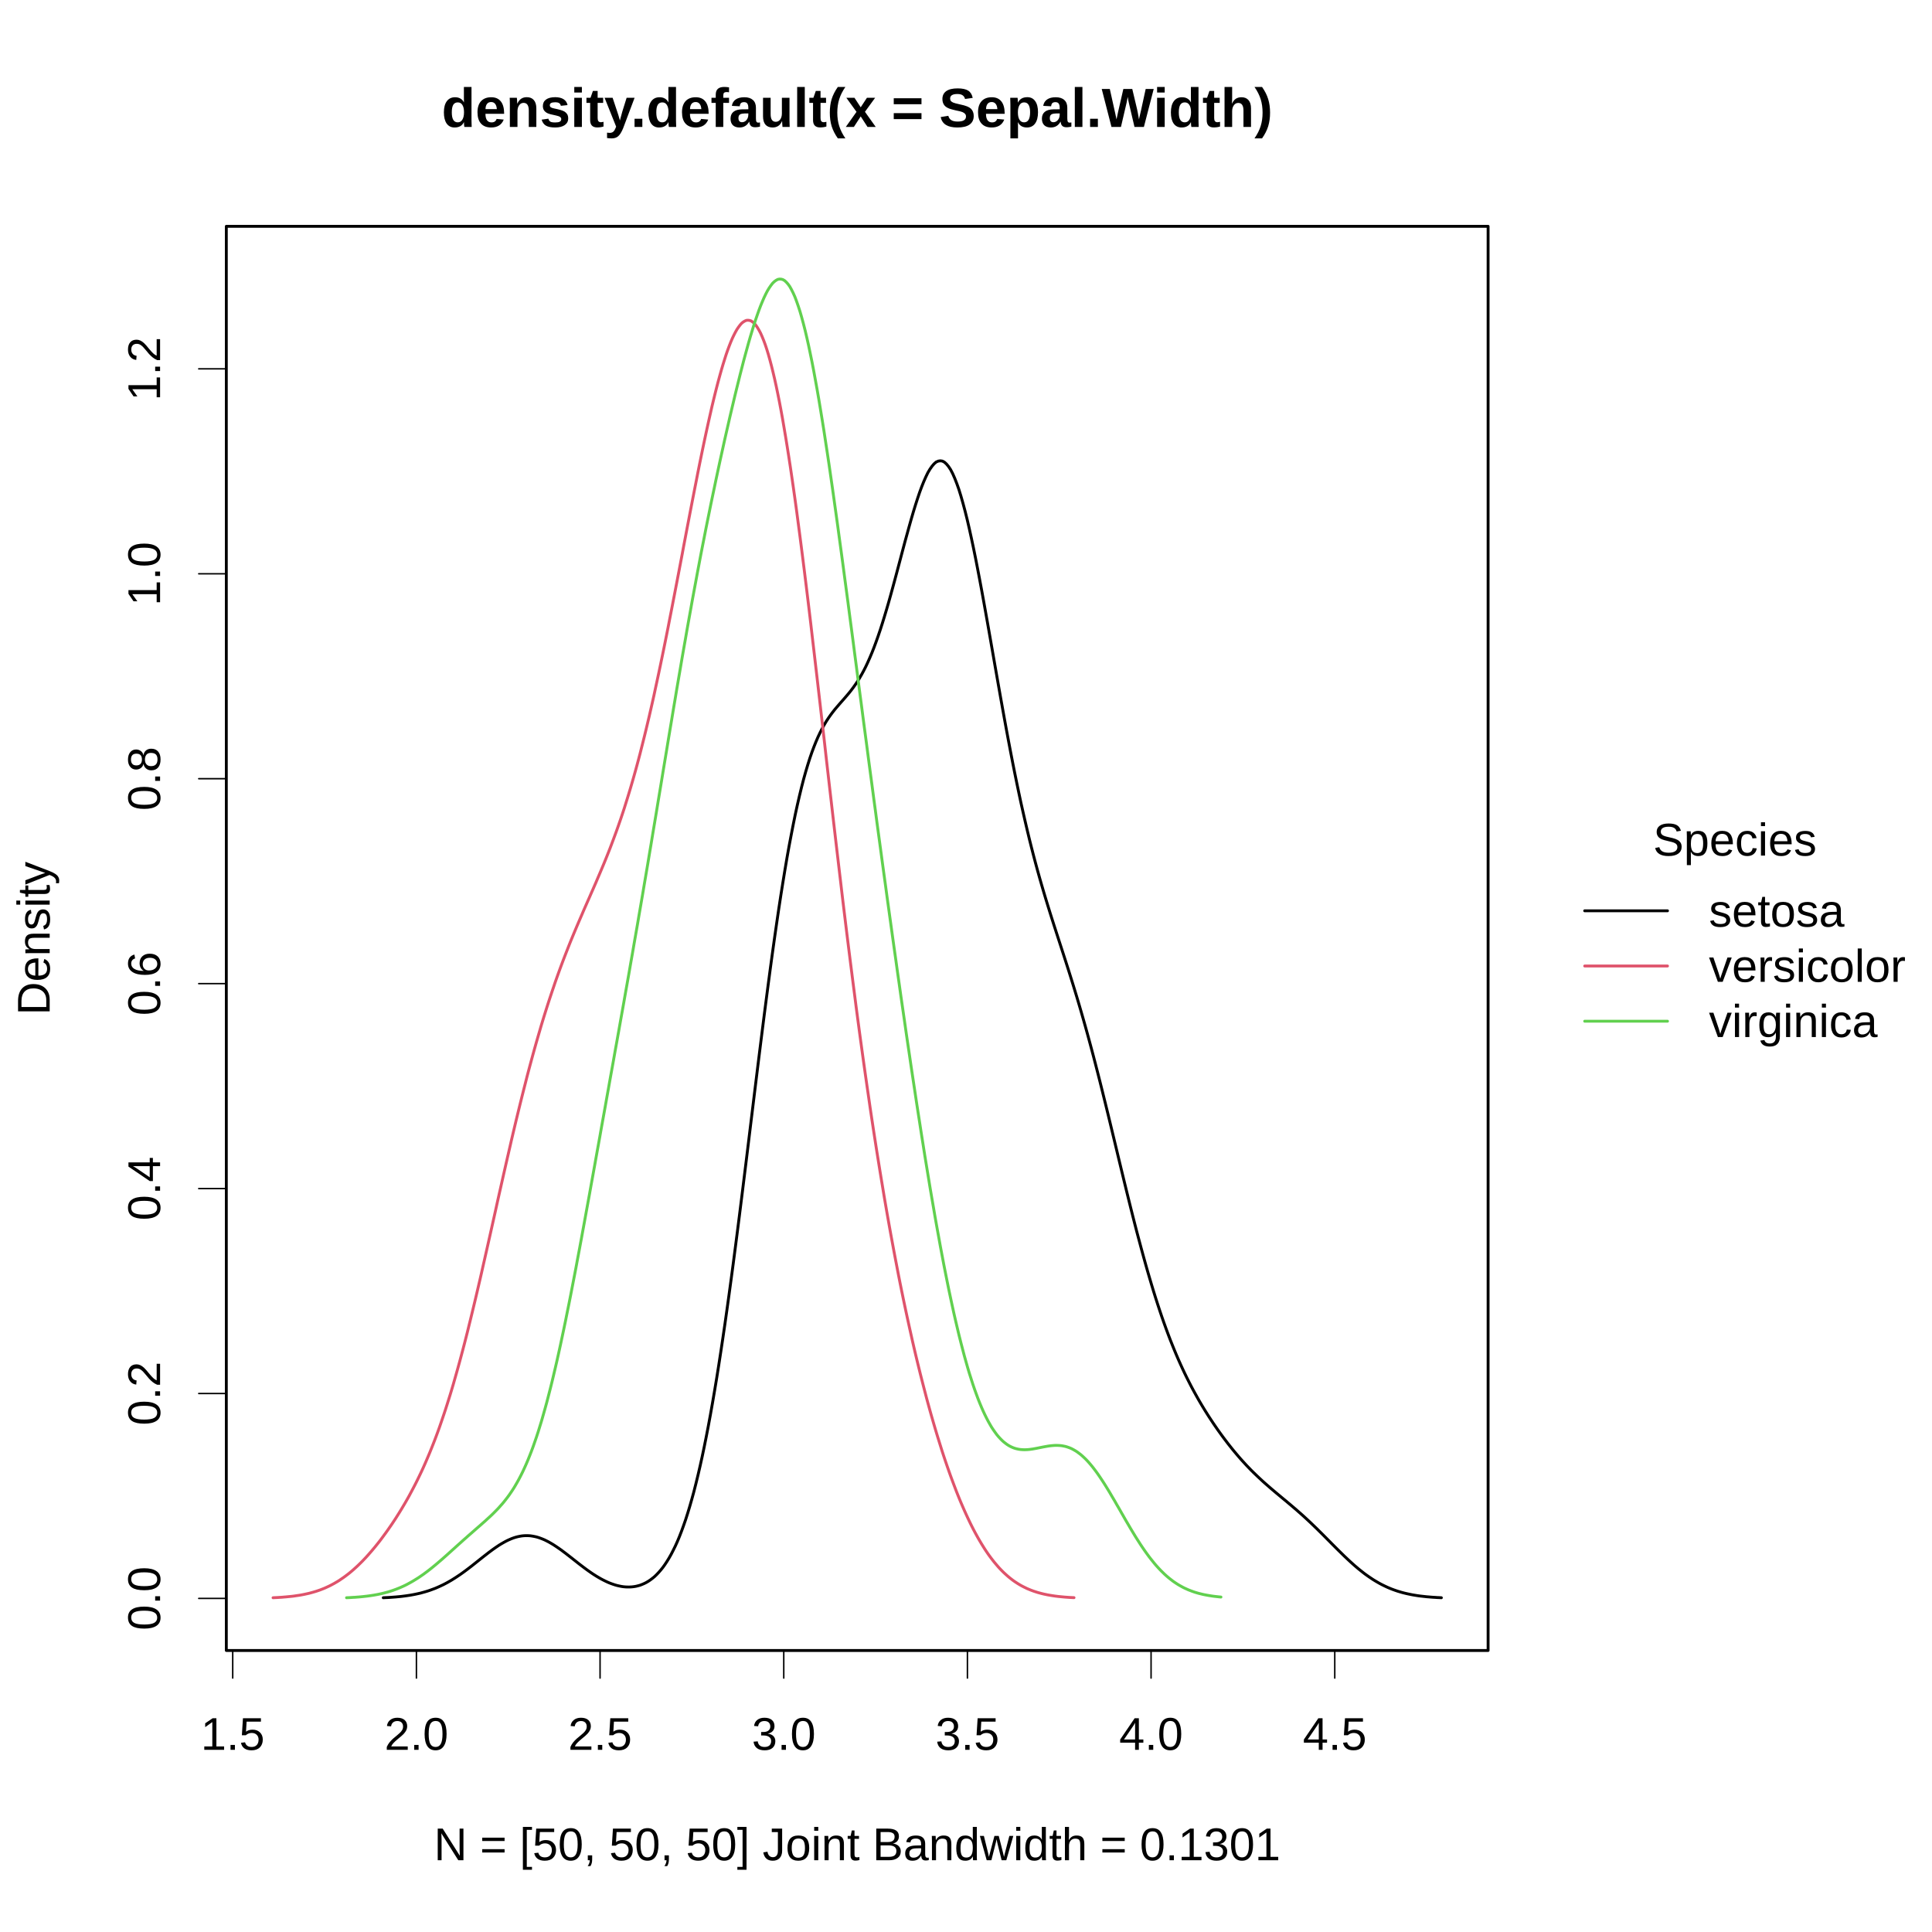
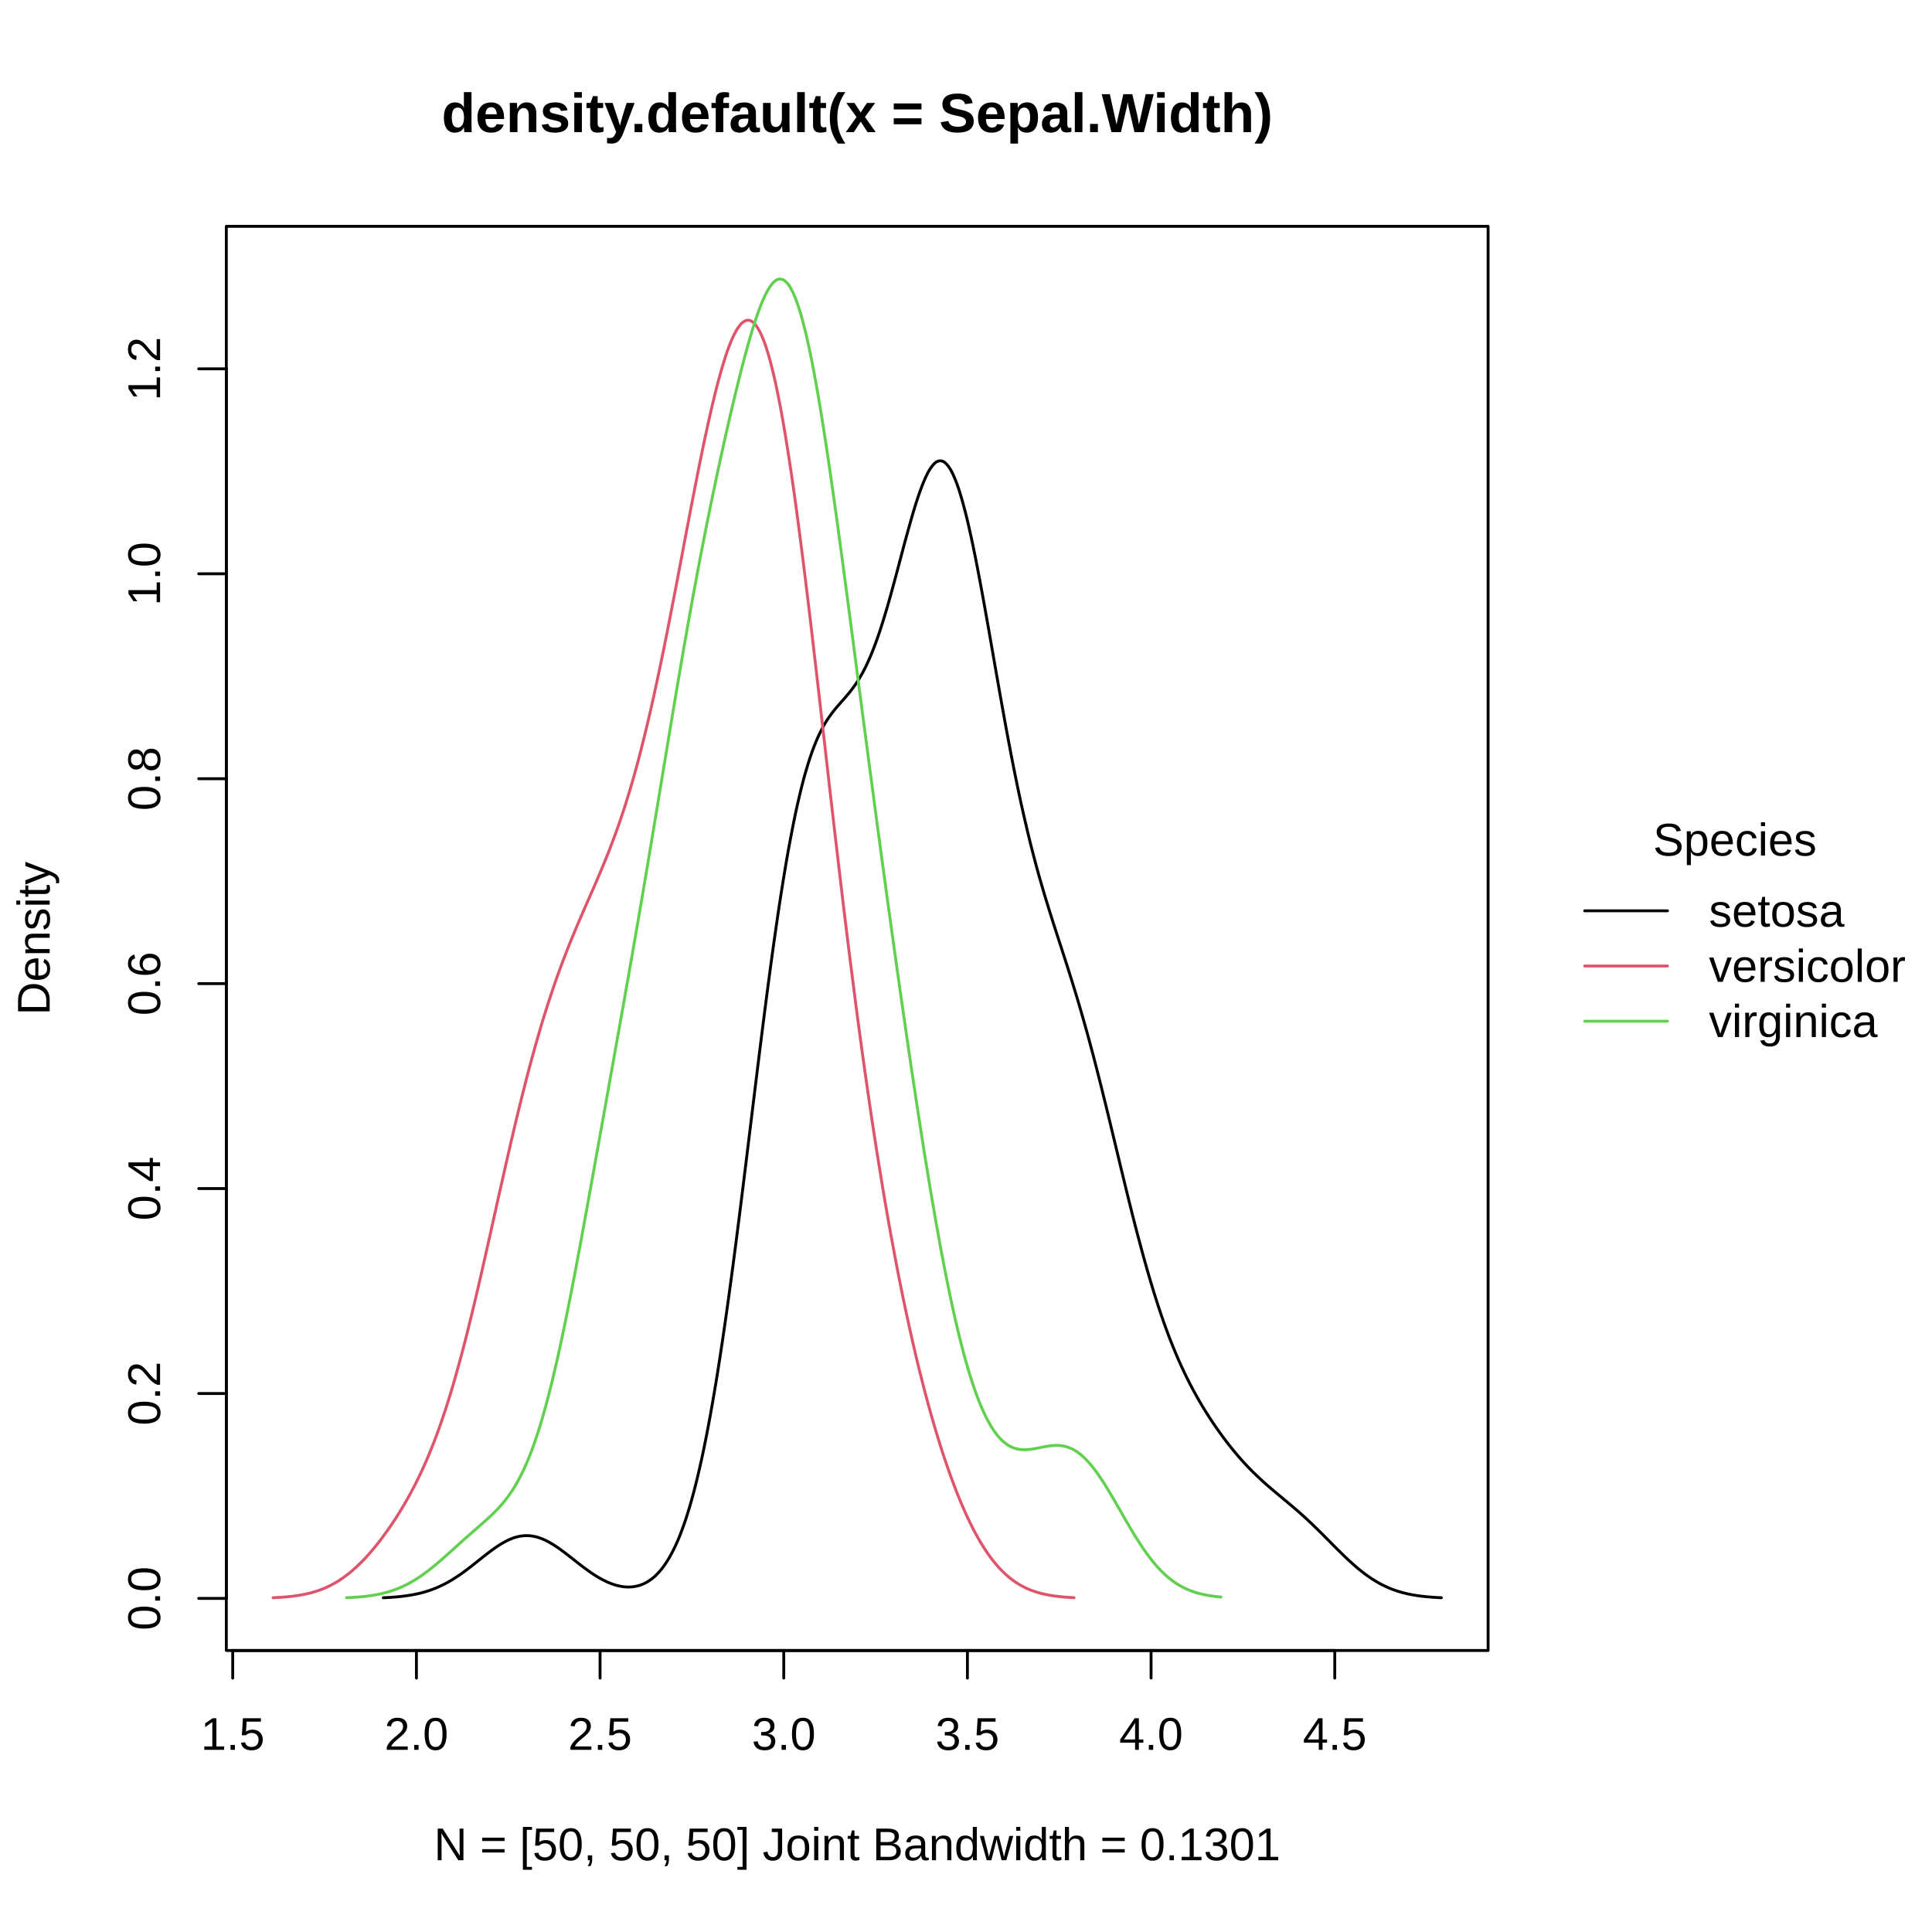
<svg xmlns="http://www.w3.org/2000/svg" class="svglite" width="504.00pt" height="504.00pt" viewBox="0 0 504.00 504.00">
  <defs>
    <style type="text/css">
    .svglite line, .svglite polyline, .svglite polygon, .svglite path, .svglite rect, .svglite circle {
      fill: none;
      stroke: #000000;
      stroke-linecap: round;
      stroke-linejoin: round;
      stroke-miterlimit: 10.00;
    }
    .svglite text {
      white-space: pre;
    }
  </style>
  </defs>
  <rect width="100%" height="100%" style="stroke: none; fill: #FFFFFF;" />
  <defs>
    <clipPath id="cpMC4wMHw1MDQuMDB8MC4wMHw1MDQuMDA=">
      <rect x="0.00" y="0.00" width="504.00" height="504.00" />
    </clipPath>
  </defs>
  <g clip-path="url(#cpMC4wMHw1MDQuMDB8MC4wMHw1MDQuMDA=)">
    <line x1="413.40" y1="237.60" x2="435.00" y2="237.60" style="stroke-width: 0.75;" />
    <line x1="413.40" y1="252.00" x2="435.00" y2="252.00" style="stroke-width: 0.75; stroke: #DF536B;" />
    <line x1="413.40" y1="266.40" x2="435.00" y2="266.40" style="stroke-width: 0.75; stroke: #61D04F;" />
    <text x="452.58" y="223.20" text-anchor="middle" style="font-size: 12.00px; font-family: &quot;Liberation Sans&quot;;" textLength="42.70px" lengthAdjust="spacingAndGlyphs">Species</text>
    <text x="445.80" y="241.73" style="font-size: 12.00px; font-family: &quot;Liberation Sans&quot;;" textLength="35.37px" lengthAdjust="spacingAndGlyphs">setosa</text>
    <text x="445.80" y="256.13" style="font-size: 12.00px; font-family: &quot;Liberation Sans&quot;;" textLength="51.36px" lengthAdjust="spacingAndGlyphs">versicolor</text>
    <text x="445.80" y="270.53" style="font-size: 12.00px; font-family: &quot;Liberation Sans&quot;;" textLength="44.02px" lengthAdjust="spacingAndGlyphs">virginica</text>
-     <text x="223.62" y="33.12" text-anchor="middle" style="font-size: 14.40px; font-weight: bold; font-family: &quot;Liberation Sans&quot;;" textLength="216.72px" lengthAdjust="spacingAndGlyphs">density.default(x = Sepal.Width)</text>
  </g>
  <defs>
    <clipPath id="cpMC4wMHwzODguMjB8MC4wMHw1MDQuMDA=">
      <rect x="0.00" y="0.00" width="388.20" height="504.00" />
    </clipPath>
  </defs>
  <g clip-path="url(#cpMC4wMHwzODguMjB8MC4wMHw1MDQuMDA=)">
+     <text x="223.62" y="34.47" text-anchor="middle" style="font-size: 14.40px; font-weight: bold; font-family: &quot;Liberation Sans&quot;;" textLength="216.72px" lengthAdjust="spacingAndGlyphs">density.default(x = Sepal.Width)</text>
    <text x="223.62" y="485.28" text-anchor="middle" style="font-size: 12.00px; font-family: &quot;Liberation Sans&quot;;" textLength="227.51px" lengthAdjust="spacingAndGlyphs">N = [50, 50, 50]   Joint Bandwidth = 0.1301</text>
    <text transform="translate(12.96,244.80) rotate(-90)" text-anchor="middle" style="font-size: 12.00px; font-family: &quot;Liberation Sans&quot;;" textLength="40.02px" lengthAdjust="spacingAndGlyphs">Density</text>
  </g>
  <g clip-path="url(#cpMC4wMHw1MDQuMDB8MC4wMHw1MDQuMDA=)">
-     <line x1="60.71" y1="430.56" x2="348.20" y2="430.56" style="stroke-width: 0.38;" />
-     <line x1="60.71" y1="430.56" x2="60.71" y2="437.76" style="stroke-width: 0.38;" />
-     <line x1="108.63" y1="430.56" x2="108.63" y2="437.76" style="stroke-width: 0.38;" />
-     <line x1="156.54" y1="430.56" x2="156.54" y2="437.76" style="stroke-width: 0.38;" />
-     <line x1="204.46" y1="430.56" x2="204.46" y2="437.76" style="stroke-width: 0.38;" />
-     <line x1="252.37" y1="430.56" x2="252.37" y2="437.76" style="stroke-width: 0.38;" />
-     <line x1="300.28" y1="430.56" x2="300.28" y2="437.76" style="stroke-width: 0.38;" />
-     <line x1="348.20" y1="430.56" x2="348.20" y2="437.76" style="stroke-width: 0.38;" />
+     <line x1="60.71" y1="430.56" x2="348.20" y2="430.56" style="stroke-width: 0.75;" />
+     <line x1="60.71" y1="430.56" x2="60.71" y2="437.76" style="stroke-width: 0.75;" />
+     <line x1="108.63" y1="430.56" x2="108.63" y2="437.76" style="stroke-width: 0.75;" />
+     <line x1="156.54" y1="430.56" x2="156.54" y2="437.76" style="stroke-width: 0.75;" />
+     <line x1="204.46" y1="430.56" x2="204.46" y2="437.76" style="stroke-width: 0.75;" />
+     <line x1="252.37" y1="430.56" x2="252.37" y2="437.76" style="stroke-width: 0.75;" />
+     <line x1="300.28" y1="430.56" x2="300.28" y2="437.76" style="stroke-width: 0.75;" />
+     <line x1="348.20" y1="430.56" x2="348.20" y2="437.76" style="stroke-width: 0.75;" />
    <text x="60.71" y="456.48" text-anchor="middle" style="font-size: 12.00px; font-family: &quot;Liberation Sans&quot;;" textLength="16.68px" lengthAdjust="spacingAndGlyphs">1.5</text>
    <text x="108.63" y="456.48" text-anchor="middle" style="font-size: 12.00px; font-family: &quot;Liberation Sans&quot;;" textLength="16.68px" lengthAdjust="spacingAndGlyphs">2.0</text>
    <text x="156.54" y="456.48" text-anchor="middle" style="font-size: 12.00px; font-family: &quot;Liberation Sans&quot;;" textLength="16.68px" lengthAdjust="spacingAndGlyphs">2.5</text>
    <text x="204.46" y="456.48" text-anchor="middle" style="font-size: 12.00px; font-family: &quot;Liberation Sans&quot;;" textLength="16.68px" lengthAdjust="spacingAndGlyphs">3.0</text>
    <text x="252.37" y="456.48" text-anchor="middle" style="font-size: 12.00px; font-family: &quot;Liberation Sans&quot;;" textLength="16.68px" lengthAdjust="spacingAndGlyphs">3.5</text>
    <text x="300.28" y="456.48" text-anchor="middle" style="font-size: 12.00px; font-family: &quot;Liberation Sans&quot;;" textLength="16.68px" lengthAdjust="spacingAndGlyphs">4.0</text>
    <text x="348.20" y="456.48" text-anchor="middle" style="font-size: 12.00px; font-family: &quot;Liberation Sans&quot;;" textLength="16.68px" lengthAdjust="spacingAndGlyphs">4.5</text>
-     <line x1="59.04" y1="416.98" x2="59.04" y2="96.22" style="stroke-width: 0.38;" />
-     <line x1="59.04" y1="416.98" x2="51.84" y2="416.98" style="stroke-width: 0.38;" />
-     <line x1="59.04" y1="363.52" x2="51.84" y2="363.52" style="stroke-width: 0.38;" />
-     <line x1="59.04" y1="310.06" x2="51.84" y2="310.06" style="stroke-width: 0.38;" />
-     <line x1="59.04" y1="256.60" x2="51.84" y2="256.60" style="stroke-width: 0.38;" />
-     <line x1="59.04" y1="203.14" x2="51.84" y2="203.14" style="stroke-width: 0.38;" />
-     <line x1="59.04" y1="149.68" x2="51.84" y2="149.68" style="stroke-width: 0.38;" />
-     <line x1="59.04" y1="96.22" x2="51.84" y2="96.22" style="stroke-width: 0.38;" />
+     <line x1="59.04" y1="416.98" x2="59.04" y2="96.22" style="stroke-width: 0.75;" />
+     <line x1="59.04" y1="416.98" x2="51.84" y2="416.98" style="stroke-width: 0.75;" />
+     <line x1="59.04" y1="363.52" x2="51.84" y2="363.52" style="stroke-width: 0.75;" />
+     <line x1="59.04" y1="310.06" x2="51.84" y2="310.06" style="stroke-width: 0.75;" />
+     <line x1="59.04" y1="256.60" x2="51.84" y2="256.60" style="stroke-width: 0.75;" />
+     <line x1="59.04" y1="203.14" x2="51.84" y2="203.14" style="stroke-width: 0.75;" />
+     <line x1="59.04" y1="149.68" x2="51.84" y2="149.68" style="stroke-width: 0.75;" />
+     <line x1="59.04" y1="96.22" x2="51.84" y2="96.22" style="stroke-width: 0.75;" />
    <text transform="translate(41.76,416.98) rotate(-90)" text-anchor="middle" style="font-size: 12.00px; font-family: &quot;Liberation Sans&quot;;" textLength="16.68px" lengthAdjust="spacingAndGlyphs">0.0</text>
    <text transform="translate(41.76,363.52) rotate(-90)" text-anchor="middle" style="font-size: 12.00px; font-family: &quot;Liberation Sans&quot;;" textLength="16.68px" lengthAdjust="spacingAndGlyphs">0.2</text>
    <text transform="translate(41.76,310.06) rotate(-90)" text-anchor="middle" style="font-size: 12.00px; font-family: &quot;Liberation Sans&quot;;" textLength="16.68px" lengthAdjust="spacingAndGlyphs">0.4</text>
    <text transform="translate(41.76,256.60) rotate(-90)" text-anchor="middle" style="font-size: 12.00px; font-family: &quot;Liberation Sans&quot;;" textLength="16.68px" lengthAdjust="spacingAndGlyphs">0.6</text>
    <text transform="translate(41.76,203.14) rotate(-90)" text-anchor="middle" style="font-size: 12.00px; font-family: &quot;Liberation Sans&quot;;" textLength="16.68px" lengthAdjust="spacingAndGlyphs">0.8</text>
    <text transform="translate(41.76,149.68) rotate(-90)" text-anchor="middle" style="font-size: 12.00px; font-family: &quot;Liberation Sans&quot;;" textLength="16.68px" lengthAdjust="spacingAndGlyphs">1.0</text>
    <text transform="translate(41.76,96.22) rotate(-90)" text-anchor="middle" style="font-size: 12.00px; font-family: &quot;Liberation Sans&quot;;" textLength="16.68px" lengthAdjust="spacingAndGlyphs">1.2</text>
    <polygon points="59.04,430.56 388.20,430.56 388.20,59.04 59.04,59.04 " style="stroke-width: 0.75;" />
  </g>
  <defs>
    <clipPath id="cpNTkuMDR8Mzg4LjIwfDU5LjA0fDQzMC41Ng==">
      <rect x="59.04" y="59.04" width="329.16" height="371.52" />
    </clipPath>
  </defs>
  <g clip-path="url(#cpNTkuMDR8Mzg4LjIwfDU5LjA0fDQzMC41Ng==)">
    <polyline points="99.98,416.80 100.52,416.77 101.06,416.75 101.60,416.72 102.14,416.68 102.68,416.64 103.22,416.60 103.76,416.55 104.30,416.50 104.84,416.44 105.38,416.37 105.92,416.30 106.46,416.22 107.00,416.14 107.54,416.04 108.08,415.94 108.62,415.83 109.16,415.71 109.70,415.59 110.24,415.44 110.78,415.29 111.32,415.13 111.86,414.96 112.40,414.77 112.94,414.57 113.48,414.37 114.02,414.14 114.56,413.90 115.10,413.65 115.65,413.39 116.19,413.11 116.73,412.82 117.27,412.51 117.81,412.20 118.35,411.86 118.89,411.52 119.43,411.16 119.97,410.80 120.51,410.42 121.05,410.03 121.59,409.63 122.13,409.22 122.67,408.81 123.21,408.39 123.75,407.96 124.29,407.53 124.83,407.10 125.37,406.67 125.91,406.24 126.45,405.82 126.99,405.40 127.53,404.98 128.07,404.58 128.61,404.18 129.15,403.80 129.69,403.43 130.23,403.07 130.77,402.74 131.31,402.43 131.85,402.13 132.39,401.85 132.93,401.61 133.47,401.38 134.01,401.18 134.55,401.01 135.09,400.87 135.63,400.76 136.17,400.67 136.71,400.62 137.25,400.60 137.79,400.61 138.33,400.64 138.87,400.72 139.41,400.82 139.95,400.94 140.49,401.10 141.03,401.29 141.57,401.50 142.11,401.73 142.65,402.00 143.19,402.28 143.73,402.59 144.27,402.91 144.81,403.26 145.35,403.62 145.90,404.00 146.44,404.38 146.98,404.79 147.52,405.19 148.06,405.61 148.60,406.03 149.14,406.45 149.68,406.88 150.22,407.30 150.76,407.73 151.30,408.15 151.84,408.56 152.38,408.97 152.92,409.37 153.46,409.76 154.00,410.14 154.54,410.51 155.08,410.86 155.62,411.20 156.16,411.52 156.70,411.83 157.24,412.12 157.78,412.39 158.32,412.65 158.86,412.89 159.40,413.10 159.94,413.29 160.48,413.47 161.02,413.62 161.56,413.74 162.10,413.85 162.64,413.93 163.18,413.98 163.72,414.00 164.26,414.00 164.80,413.97 165.34,413.91 165.88,413.82 166.42,413.69 166.96,413.54 167.50,413.33 168.04,413.10 168.58,412.83 169.12,412.51 169.66,412.15 170.20,411.74 170.74,411.30 171.28,410.78 171.82,410.21 172.36,409.59 172.90,408.92 173.44,408.17 173.98,407.35 174.52,406.47 175.06,405.52 175.60,404.47 176.15,403.36 176.69,402.17 177.23,400.88 177.77,399.49 178.31,398.01 178.85,396.46 179.39,394.77 179.93,392.99 180.47,391.11 181.01,389.14 181.55,387.01 182.09,384.79 182.63,382.46 183.17,380.02 183.71,377.44 184.25,374.75 184.79,371.95 185.33,369.03 185.87,365.98 186.41,362.82 186.95,359.57 187.49,356.18 188.03,352.68 188.57,349.08 189.11,345.40 189.65,341.59 190.19,337.70 190.73,333.73 191.27,329.69 191.81,325.55 192.35,321.36 192.89,317.11 193.43,312.81 193.97,308.46 194.51,304.09 195.05,299.69 195.59,295.27 196.13,290.85 196.67,286.43 197.21,282.03 197.75,277.65 198.29,273.31 198.83,269.00 199.37,264.74 199.91,260.56 200.45,256.44 200.99,252.39 201.53,248.43 202.07,244.58 202.61,240.82 203.15,237.15 203.69,233.61 204.23,230.21 204.77,226.91 205.31,223.72 205.85,220.70 206.40,217.81 206.94,215.04 207.48,212.39 208.02,209.92 208.56,207.58 209.10,205.35 209.64,203.26 210.18,201.33 210.72,199.52 211.26,197.81 211.80,196.24 212.34,194.80 212.88,193.45 213.42,192.20 213.96,191.06 214.50,190.01 215.04,189.04 215.58,188.13 216.12,187.31 216.66,186.54 217.20,185.82 217.74,185.13 218.28,184.49 218.82,183.86 219.36,183.24 219.90,182.63 220.44,182.01 220.98,181.38 221.52,180.74 222.06,180.06 222.60,179.34 223.14,178.58 223.68,177.78 224.22,176.91 224.76,175.98 225.30,174.99 225.84,173.93 226.38,172.78 226.92,171.56 227.46,170.28 228.00,168.91 228.54,167.45 229.08,165.93 229.62,164.34 230.16,162.66 230.70,160.91 231.24,159.11 231.78,157.26 232.32,155.34 232.86,153.38 233.40,151.39 233.94,149.37 234.48,147.34 235.02,145.30 235.56,143.26 236.10,141.23 236.65,139.24 237.19,137.28 237.73,135.37 238.27,133.52 238.81,131.76 239.35,130.08 239.89,128.48 240.43,127.01 240.97,125.66 241.51,124.43 242.05,123.31 242.59,122.40 243.13,121.63 243.67,121.00 244.21,120.53 244.75,120.29 245.29,120.21 245.83,120.28 246.37,120.56 246.91,121.05 247.45,121.70 247.99,122.52 248.53,123.56 249.07,124.79 249.61,126.17 250.15,127.70 250.69,129.45 251.23,131.35 251.77,133.37 252.31,135.54 252.85,137.87 253.39,140.32 253.93,142.86 254.47,145.51 255.01,148.28 255.55,151.11 256.09,154.00 256.63,156.97 257.17,159.99 257.71,163.03 258.25,166.11 258.79,169.20 259.33,172.30 259.87,175.39 260.41,178.47 260.95,181.53 261.49,184.55 262.03,187.55 262.57,190.50 263.11,193.39 263.65,196.23 264.19,199.02 264.73,201.73 265.27,204.38 265.81,206.96 266.35,209.49 266.90,211.93 267.44,214.29 267.98,216.60 268.52,218.85 269.06,221.00 269.60,223.11 270.14,225.15 270.68,227.14 271.22,229.07 271.76,230.95 272.30,232.79 272.84,234.59 273.38,236.35 273.92,238.09 274.46,239.80 275.00,241.49 275.54,243.16 276.08,244.83 276.62,246.49 277.16,248.16 277.70,249.83 278.24,251.51 278.78,253.20 279.32,254.92 279.86,256.65 280.40,258.41 280.94,260.19 281.48,262.01 282.02,263.85 282.56,265.73 283.10,267.64 283.64,269.58 284.18,271.56 284.72,273.56 285.26,275.60 285.80,277.68 286.34,279.78 286.88,281.90 287.42,284.06 287.96,286.24 288.50,288.43 289.04,290.64 289.58,292.87 290.12,295.11 290.66,297.35 291.20,299.60 291.74,301.85 292.28,304.10 292.82,306.33 293.36,308.56 293.90,310.77 294.44,312.96 294.98,315.14 295.52,317.28 296.06,319.40 296.60,321.49 297.15,323.55 297.69,325.57 298.23,327.55 298.77,329.50 299.31,331.41 299.85,333.26 300.39,335.08 300.93,336.86 301.47,338.59 302.01,340.27 302.55,341.91 303.09,343.51 303.63,345.05 304.17,346.55 304.71,348.01 305.25,349.43 305.79,350.79 306.33,352.12 306.87,353.42 307.41,354.67 307.95,355.88 308.49,357.06 309.03,358.21 309.57,359.32 310.11,360.39 310.65,361.45 311.19,362.47 311.73,363.46 312.27,364.43 312.81,365.38 313.35,366.30 313.89,367.20 314.43,368.08 314.97,368.94 315.51,369.78 316.05,370.60 316.59,371.41 317.13,372.20 317.67,372.98 318.21,373.73 318.75,374.48 319.29,375.21 319.83,375.92 320.37,376.63 320.91,377.31 321.45,377.99 321.99,378.65 322.53,379.29 323.07,379.93 323.61,380.55 324.15,381.15 324.69,381.74 325.23,382.33 325.77,382.89 326.31,383.45 326.85,383.99 327.40,384.52 327.94,385.04 328.48,385.55 329.02,386.05 329.56,386.55 330.10,387.03 330.64,387.50 331.18,387.97 331.72,388.44 332.26,388.89 332.80,389.35 333.34,389.80 333.88,390.25 334.42,390.70 334.96,391.15 335.50,391.59 336.04,392.05 336.58,392.50 337.12,392.96 337.66,393.42 338.20,393.88 338.74,394.36 339.28,394.83 339.82,395.31 340.36,395.80 340.90,396.30 341.44,396.80 341.98,397.31 342.52,397.83 343.06,398.35 343.60,398.87 344.14,399.41 344.68,399.94 345.22,400.48 345.76,401.02 346.30,401.57 346.84,402.11 347.38,402.66 347.92,403.20 348.46,403.74 349.00,404.28 349.54,404.81 350.08,405.34 350.62,405.87 351.16,406.38 351.70,406.89 352.24,407.39 352.78,407.88 353.32,408.36 353.86,408.82 354.40,409.28 354.94,409.71 355.48,410.14 356.02,410.56 356.56,410.95 357.10,411.33 357.65,411.70 358.19,412.06 358.73,412.39 359.27,412.71 359.81,413.02 360.35,413.31 360.89,413.58 361.43,413.84 361.97,414.09 362.51,414.32 363.05,414.54 363.59,414.74 364.13,414.93 364.67,415.11 365.21,415.27 365.75,415.43 366.29,415.57 366.83,415.70 367.37,415.82 367.91,415.93 368.45,416.04 368.99,416.13 369.53,416.22 370.07,416.30 370.61,416.37 371.15,416.43 371.69,416.49 372.23,416.55 372.77,416.59 373.31,416.64 373.85,416.68 374.39,416.71 374.93,416.75 375.47,416.77 376.01,416.80 " style="stroke-width: 0.75;" />
    <polyline points="71.23,416.80 71.64,416.78 72.05,416.76 72.46,416.74 72.87,416.71 73.28,416.69 73.68,416.66 74.09,416.62 74.50,416.59 74.91,416.55 75.32,416.51 75.73,416.47 76.14,416.43 76.55,416.38 76.96,416.32 77.36,416.26 77.77,416.20 78.18,416.14 78.59,416.07 79.00,415.99 79.41,415.91 79.82,415.82 80.23,415.73 80.64,415.64 81.04,415.53 81.45,415.42 81.86,415.30 82.27,415.18 82.68,415.05 83.09,414.91 83.50,414.77 83.91,414.61 84.32,414.45 84.73,414.28 85.13,414.10 85.54,413.91 85.95,413.72 86.36,413.51 86.77,413.29 87.18,413.07 87.59,412.83 88.00,412.59 88.41,412.34 88.81,412.07 89.22,411.79 89.63,411.51 90.04,411.21 90.45,410.90 90.86,410.59 91.27,410.26 91.68,409.92 92.09,409.57 92.49,409.21 92.90,408.84 93.31,408.46 93.72,408.06 94.13,407.66 94.54,407.25 94.95,406.82 95.36,406.39 95.77,405.94 96.17,405.49 96.58,405.02 96.99,404.55 97.40,404.06 97.81,403.57 98.22,403.06 98.63,402.55 99.04,402.03 99.45,401.49 99.85,400.95 100.26,400.39 100.67,399.83 101.08,399.26 101.49,398.67 101.90,398.08 102.31,397.48 102.72,396.86 103.13,396.24 103.53,395.61 103.94,394.96 104.35,394.30 104.76,393.63 105.17,392.94 105.58,392.25 105.99,391.54 106.40,390.82 106.81,390.08 107.21,389.33 107.62,388.56 108.03,387.78 108.44,386.98 108.85,386.16 109.26,385.32 109.67,384.47 110.08,383.60 110.49,382.70 110.90,381.78 111.30,380.85 111.71,379.89 112.12,378.91 112.53,377.90 112.94,376.87 113.35,375.82 113.76,374.74 114.17,373.63 114.58,372.50 114.98,371.35 115.39,370.15 115.80,368.94 116.21,367.71 116.62,366.43 117.03,365.13 117.44,363.82 117.85,362.46 118.26,361.08 118.66,359.67 119.07,358.23 119.48,356.77 119.89,355.28 120.30,353.76 120.71,352.22 121.12,350.66 121.53,349.06 121.94,347.45 122.34,345.81 122.75,344.15 123.16,342.47 123.57,340.77 123.98,339.06 124.39,337.32 124.80,335.57 125.21,333.81 125.62,332.03 126.02,330.24 126.43,328.44 126.84,326.62 127.25,324.81 127.66,322.98 128.07,321.15 128.48,319.32 128.89,317.49 129.30,315.65 129.70,313.82 130.11,311.99 130.52,310.17 130.93,308.35 131.34,306.53 131.75,304.73 132.16,302.93 132.57,301.14 132.98,299.37 133.38,297.61 133.79,295.86 134.20,294.13 134.61,292.41 135.02,290.71 135.43,289.03 135.84,287.37 136.25,285.72 136.66,284.10 137.07,282.50 137.47,280.91 137.88,279.35 138.29,277.82 138.70,276.30 139.11,274.80 139.52,273.33 139.93,271.88 140.34,270.45 140.75,269.05 141.15,267.67 141.56,266.31 141.97,264.98 142.38,263.67 142.79,262.37 143.20,261.11 143.61,259.87 144.02,258.64 144.43,257.44 144.83,256.25 145.24,255.09 145.65,253.95 146.06,252.82 146.47,251.71 146.88,250.62 147.29,249.55 147.70,248.49 148.11,247.45 148.51,246.43 148.92,245.41 149.33,244.41 149.74,243.42 150.15,242.44 150.56,241.47 150.97,240.51 151.38,239.56 151.79,238.61 152.19,237.67 152.60,236.73 153.01,235.80 153.42,234.87 153.83,233.94 154.24,233.00 154.65,232.07 155.06,231.13 155.47,230.19 155.87,229.24 156.28,228.28 156.69,227.32 157.10,226.34 157.51,225.36 157.92,224.36 158.33,223.34 158.74,222.31 159.15,221.27 159.55,220.21 159.96,219.12 160.37,218.02 160.78,216.90 161.19,215.75 161.60,214.58 162.01,213.39 162.42,212.16 162.83,210.92 163.23,209.64 163.64,208.33 164.05,207.00 164.46,205.64 164.87,204.24 165.28,202.82 165.69,201.36 166.10,199.87 166.51,198.35 166.92,196.80 167.32,195.21 167.73,193.59 168.14,191.95 168.55,190.26 168.96,188.54 169.37,186.81 169.78,185.02 170.19,183.22 170.60,181.39 171.00,179.51 171.41,177.62 171.82,175.71 172.23,173.76 172.64,171.79 173.05,169.80 173.46,167.78 173.87,165.74 174.28,163.68 174.68,161.61 175.09,159.52 175.50,157.41 175.91,155.29 176.32,153.16 176.73,151.03 177.14,148.88 177.55,146.73 177.96,144.58 178.36,142.42 178.77,140.27 179.18,138.11 179.59,135.97 180.00,133.83 180.41,131.70 180.82,129.59 181.23,127.49 181.64,125.41 182.04,123.34 182.45,121.30 182.86,119.29 183.27,117.29 183.68,115.34 184.09,113.41 184.50,111.52 184.91,109.67 185.32,107.86 185.72,106.08 186.13,104.37 186.54,102.70 186.95,101.07 187.36,99.50 187.77,98.00 188.18,96.54 188.59,95.15 189.00,93.84 189.40,92.57 189.81,91.39 190.22,90.29 190.63,89.24 191.04,88.28 191.45,87.42 191.86,86.62 192.27,85.90 192.68,85.30 193.09,84.76 193.49,84.31 193.90,83.99 194.31,83.74 194.72,83.57 195.13,83.54 195.54,83.59 195.95,83.72 196.36,84.01 196.77,84.37 197.17,84.82 197.58,85.42 197.99,86.11 198.40,86.88 198.81,87.80 199.22,88.81 199.63,89.91 200.04,91.15 200.45,92.49 200.85,93.92 201.26,95.47 201.67,97.14 202.08,98.88 202.49,100.74 202.90,102.71 203.31,104.76 203.72,106.92 204.13,109.18 204.53,111.52 204.94,113.94 205.35,116.48 205.76,119.08 206.17,121.76 206.58,124.54 206.99,127.38 207.40,130.28 207.81,133.27 208.21,136.32 208.62,139.41 209.03,142.59 209.44,145.81 209.85,149.07 210.26,152.39 210.67,155.75 211.08,159.14 211.49,162.58 211.89,166.04 212.30,169.53 212.71,173.05 213.12,176.58 213.53,180.13 213.94,183.69 214.35,187.27 214.76,190.84 215.17,194.43 215.57,198.01 215.98,201.58 216.39,205.16 216.80,208.72 217.21,212.27 217.62,215.81 218.03,219.32 218.44,222.82 218.85,226.31 219.26,229.76 219.66,233.19 220.07,236.59 220.48,239.96 220.89,243.31 221.30,246.63 221.71,249.90 222.12,253.14 222.53,256.36 222.94,259.53 223.34,262.66 223.75,265.77 224.16,268.83 224.57,271.85 224.98,274.84 225.39,277.78 225.80,280.68 226.21,283.55 226.62,286.37 227.02,289.15 227.43,291.90 227.84,294.60 228.25,297.26 228.66,299.89 229.07,302.47 229.48,305.01 229.89,307.52 230.30,309.99 230.70,312.41 231.11,314.80 231.52,317.16 231.93,319.47 232.34,321.75 232.75,323.99 233.16,326.19 233.57,328.36 233.98,330.49 234.38,332.58 234.79,334.65 235.20,336.68 235.61,338.67 236.02,340.63 236.43,342.56 236.84,344.45 237.25,346.32 237.66,348.15 238.06,349.95 238.47,351.72 238.88,353.47 239.29,355.17 239.70,356.85 240.11,358.51 240.52,360.13 240.93,361.72 241.34,363.29 241.74,364.83 242.15,366.33 242.56,367.82 242.97,369.28 243.38,370.70 243.79,372.11 244.20,373.49 244.61,374.84 245.02,376.16 245.43,377.47 245.83,378.74 246.24,379.99 246.65,381.21 247.06,382.41 247.47,383.58 247.88,384.74 248.29,385.86 248.70,386.96 249.11,388.04 249.51,389.09 249.92,390.12 250.33,391.13 250.74,392.11 251.15,393.06 251.56,394.00 251.97,394.91 252.38,395.80 252.79,396.67 253.19,397.50 253.60,398.32 254.01,399.12 254.42,399.89 254.83,400.64 255.24,401.37 255.65,402.07 256.06,402.76 256.47,403.42 256.87,404.06 257.28,404.68 257.69,405.28 258.10,405.86 258.51,406.41 258.92,406.95 259.33,407.47 259.74,407.96 260.15,408.44 260.55,408.90 260.96,409.34 261.37,409.76 261.78,410.17 262.19,410.55 262.60,410.92 263.01,411.28 263.42,411.62 263.83,411.94 264.23,412.25 264.64,412.54 265.05,412.81 265.46,413.08 265.87,413.33 266.28,413.57 266.69,413.79 267.10,414.00 267.51,414.20 267.91,414.40 268.32,414.57 268.73,414.74 269.14,414.90 269.55,415.05 269.96,415.19 270.37,415.32 270.78,415.45 271.19,415.56 271.59,415.67 272.00,415.77 272.41,415.87 272.82,415.95 273.23,416.04 273.64,416.11 274.05,416.18 274.46,416.25 274.87,416.31 275.28,416.37 275.68,416.42 276.09,416.47 276.50,416.51 276.91,416.55 277.32,416.59 277.73,416.63 278.14,416.66 278.55,416.69 278.96,416.72 279.36,416.74 279.77,416.76 280.18,416.78 " style="stroke-width: 0.75; stroke: #DF536B;" />
    <polyline points="90.40,416.80 90.84,416.78 91.29,416.76 91.74,416.73 92.18,416.70 92.63,416.68 93.08,416.64 93.52,416.61 93.97,416.57 94.41,416.53 94.86,416.48 95.31,416.43 95.75,416.38 96.20,416.32 96.65,416.26 97.09,416.19 97.54,416.12 97.99,416.04 98.43,415.96 98.88,415.87 99.33,415.77 99.77,415.67 100.22,415.56 100.66,415.44 101.11,415.32 101.56,415.19 102.00,415.05 102.45,414.90 102.90,414.74 103.34,414.58 103.79,414.40 104.24,414.22 104.68,414.03 105.13,413.83 105.58,413.62 106.02,413.40 106.47,413.16 106.91,412.92 107.36,412.67 107.81,412.41 108.25,412.14 108.70,411.86 109.15,411.58 109.59,411.28 110.04,410.97 110.49,410.66 110.93,410.33 111.38,410.00 111.82,409.66 112.27,409.31 112.72,408.95 113.16,408.59 113.61,408.22 114.06,407.84 114.50,407.46 114.95,407.08 115.40,406.69 115.84,406.30 116.29,405.90 116.74,405.50 117.18,405.10 117.63,404.70 118.07,404.30 118.52,403.90 118.97,403.49 119.41,403.09 119.86,402.69 120.31,402.29 120.75,401.89 121.20,401.49 121.65,401.10 122.09,400.70 122.54,400.31 122.99,399.92 123.43,399.53 123.88,399.14 124.32,398.75 124.77,398.36 125.22,397.97 125.66,397.58 126.11,397.18 126.56,396.79 127.00,396.38 127.45,395.97 127.90,395.56 128.34,395.14 128.79,394.70 129.23,394.25 129.68,393.80 130.13,393.32 130.57,392.82 131.02,392.32 131.47,391.78 131.91,391.22 132.36,390.64 132.81,390.03 133.25,389.39 133.70,388.72 134.15,388.01 134.59,387.26 135.04,386.48 135.48,385.67 135.93,384.80 136.38,383.89 136.82,382.94 137.27,381.94 137.72,380.88 138.16,379.79 138.61,378.64 139.06,377.43 139.50,376.17 139.95,374.87 140.40,373.49 140.84,372.07 141.29,370.61 141.73,369.07 142.18,367.48 142.63,365.85 143.07,364.15 143.52,362.40 143.97,360.60 144.41,358.76 144.86,356.85 145.31,354.90 145.75,352.92 146.20,350.87 146.64,348.79 147.09,346.67 147.54,344.50 147.98,342.30 148.43,340.08 148.88,337.81 149.32,335.52 149.77,333.20 150.22,330.86 150.66,328.49 151.11,326.10 151.56,323.69 152.00,321.27 152.45,318.83 152.89,316.39 153.34,313.93 153.79,311.46 154.23,308.99 154.68,306.51 155.13,304.02 155.57,301.54 156.02,299.05 156.47,296.56 156.91,294.06 157.36,291.57 157.81,289.08 158.25,286.59 158.70,284.09 159.14,281.60 159.59,279.11 160.04,276.61 160.48,274.11 160.93,271.62 161.38,269.11 161.82,266.61 162.27,264.10 162.72,261.58 163.16,259.06 163.61,256.53 164.06,254.00 164.50,251.45 164.95,248.90 165.39,246.34 165.84,243.76 166.29,241.18 166.73,238.58 167.18,235.98 167.63,233.36 168.07,230.73 168.52,228.09 168.97,225.44 169.41,222.78 169.86,220.11 170.30,217.43 170.75,214.74 171.20,212.05 171.64,209.35 172.09,206.65 172.54,203.94 172.98,201.24 173.43,198.53 173.88,195.83 174.32,193.13 174.77,190.44 175.22,187.75 175.66,185.08 176.11,182.42 176.55,179.77 177.00,177.13 177.45,174.52 177.89,171.91 178.34,169.33 178.79,166.78 179.23,164.24 179.68,161.72 180.13,159.23 180.57,156.76 181.02,154.32 181.47,151.91 181.91,149.52 182.36,147.15 182.80,144.82 183.25,142.51 183.70,140.23 184.14,137.97 184.59,135.74 185.04,133.53 185.48,131.35 185.93,129.19 186.38,127.06 186.82,124.94 187.27,122.85 187.71,120.79 188.16,118.74 188.61,116.71 189.05,114.71 189.50,112.73 189.95,110.77 190.39,108.83 190.84,106.92 191.29,105.02 191.73,103.16 192.18,101.32 192.63,99.51 193.07,97.73 193.52,95.98 193.96,94.26 194.41,92.59 194.86,90.95 195.30,89.36 195.75,87.81 196.20,86.32 196.64,84.88 197.09,83.49 197.54,82.19 197.98,80.94 198.43,79.75 198.88,78.66 199.32,77.64 199.77,76.70 200.21,75.85 200.66,75.11 201.11,74.46 201.55,73.89 202.00,73.46 202.45,73.13 202.89,72.89 203.34,72.80 203.79,72.82 204.23,72.94 204.68,73.20 205.12,73.60 205.57,74.11 206.02,74.73 206.46,75.52 206.91,76.42 207.36,77.42 207.80,78.59 208.25,79.88 208.70,81.27 209.14,82.80 209.59,84.46 210.04,86.22 210.48,88.09 210.93,90.10 211.37,92.20 211.82,94.39 212.27,96.72 212.71,99.13 213.16,101.61 213.61,104.21 214.05,106.88 214.50,109.62 214.95,112.44 215.39,115.34 215.84,118.29 216.29,121.30 216.73,124.37 217.18,127.49 217.62,130.64 218.07,133.85 218.52,137.09 218.96,140.36 219.41,143.66 219.86,146.99 220.30,150.33 220.75,153.69 221.20,157.07 221.64,160.46 222.09,163.86 222.54,167.26 222.98,170.67 223.43,174.08 223.87,177.49 224.32,180.90 224.77,184.31 225.21,187.71 225.66,191.10 226.11,194.49 226.55,197.87 227.00,201.24 227.45,204.61 227.89,207.96 228.34,211.30 228.78,214.63 229.23,217.96 229.68,221.26 230.12,224.56 230.57,227.85 231.02,231.12 231.46,234.38 231.91,237.62 232.36,240.86 232.80,244.07 233.25,247.28 233.70,250.47 234.14,253.64 234.59,256.80 235.03,259.94 235.48,263.06 235.93,266.16 236.37,269.25 236.82,272.32 237.27,275.36 237.71,278.38 238.16,281.38 238.61,284.35 239.05,287.30 239.50,290.22 239.95,293.11 240.39,295.97 240.84,298.81 241.28,301.61 241.73,304.36 242.18,307.09 242.62,309.79 243.07,312.43 243.52,315.04 243.96,317.62 244.41,320.14 244.86,322.62 245.30,325.06 245.75,327.45 246.19,329.78 246.64,332.07 247.09,334.32 247.53,336.49 247.98,338.62 248.43,340.71 248.87,342.72 249.32,344.68 249.77,346.59 250.21,348.44 250.66,350.22 251.11,351.96 251.55,353.64 252.00,355.24 252.44,356.79 252.89,358.30 253.34,359.71 253.78,361.08 254.23,362.41 254.68,363.65 255.12,364.84 255.57,365.98 256.02,367.06 256.46,368.07 256.91,369.03 257.36,369.94 257.80,370.78 258.25,371.58 258.69,372.33 259.14,373.01 259.59,373.65 260.03,374.25 260.48,374.79 260.93,375.28 261.37,375.73 261.82,376.14 262.27,376.49 262.71,376.82 263.16,377.11 263.60,377.35 264.05,377.56 264.50,377.74 264.94,377.88 265.39,377.99 265.84,378.08 266.28,378.14 266.73,378.17 267.18,378.19 267.62,378.18 268.07,378.16 268.52,378.12 268.96,378.06 269.41,378.00 269.85,377.92 270.30,377.84 270.75,377.75 271.19,377.66 271.64,377.57 272.09,377.48 272.53,377.40 272.98,377.32 273.43,377.24 273.87,377.18 274.32,377.13 274.77,377.09 275.21,377.06 275.66,377.06 276.10,377.07 276.55,377.10 277.00,377.15 277.44,377.23 277.89,377.32 278.34,377.45 278.78,377.60 279.23,377.77 279.68,377.98 280.12,378.22 280.57,378.48 281.02,378.77 281.46,379.10 281.91,379.44 282.35,379.82 282.80,380.24 283.25,380.67 283.69,381.13 284.14,381.63 284.59,382.16 285.03,382.70 285.48,383.28 285.93,383.88 286.37,384.49 286.82,385.14 287.26,385.80 287.71,386.48 288.16,387.18 288.60,387.89 289.05,388.62 289.50,389.36 289.94,390.12 290.39,390.88 290.84,391.64 291.28,392.42 291.73,393.19 292.18,393.97 292.62,394.75 293.07,395.53 293.51,396.31 293.96,397.08 294.41,397.84 294.85,398.60 295.30,399.35 295.75,400.09 296.19,400.82 296.64,401.53 297.09,402.23 297.53,402.92 297.98,403.59 298.43,404.25 298.87,404.88 299.32,405.50 299.76,406.10 300.21,406.68 300.66,407.24 301.10,407.79 301.55,408.32 302.00,408.82 302.44,409.30 302.89,409.77 303.34,410.21 303.78,410.64 304.23,411.05 304.67,411.43 305.12,411.80 305.57,412.15 306.01,412.49 306.46,412.80 306.91,413.10 307.35,413.38 307.80,413.64 308.25,413.89 308.69,414.13 309.14,414.35 309.59,414.55 310.03,414.75 310.48,414.92 310.92,415.09 311.37,415.25 311.82,415.40 312.26,415.53 312.71,415.66 313.16,415.77 313.60,415.88 314.05,415.98 314.50,416.07 314.94,416.15 315.39,416.23 315.84,416.30 316.28,416.37 316.73,416.43 317.17,416.48 317.62,416.53 318.07,416.58 318.51,416.62 " style="stroke-width: 0.75; stroke: #61D04F;" />
  </g>
</svg>
